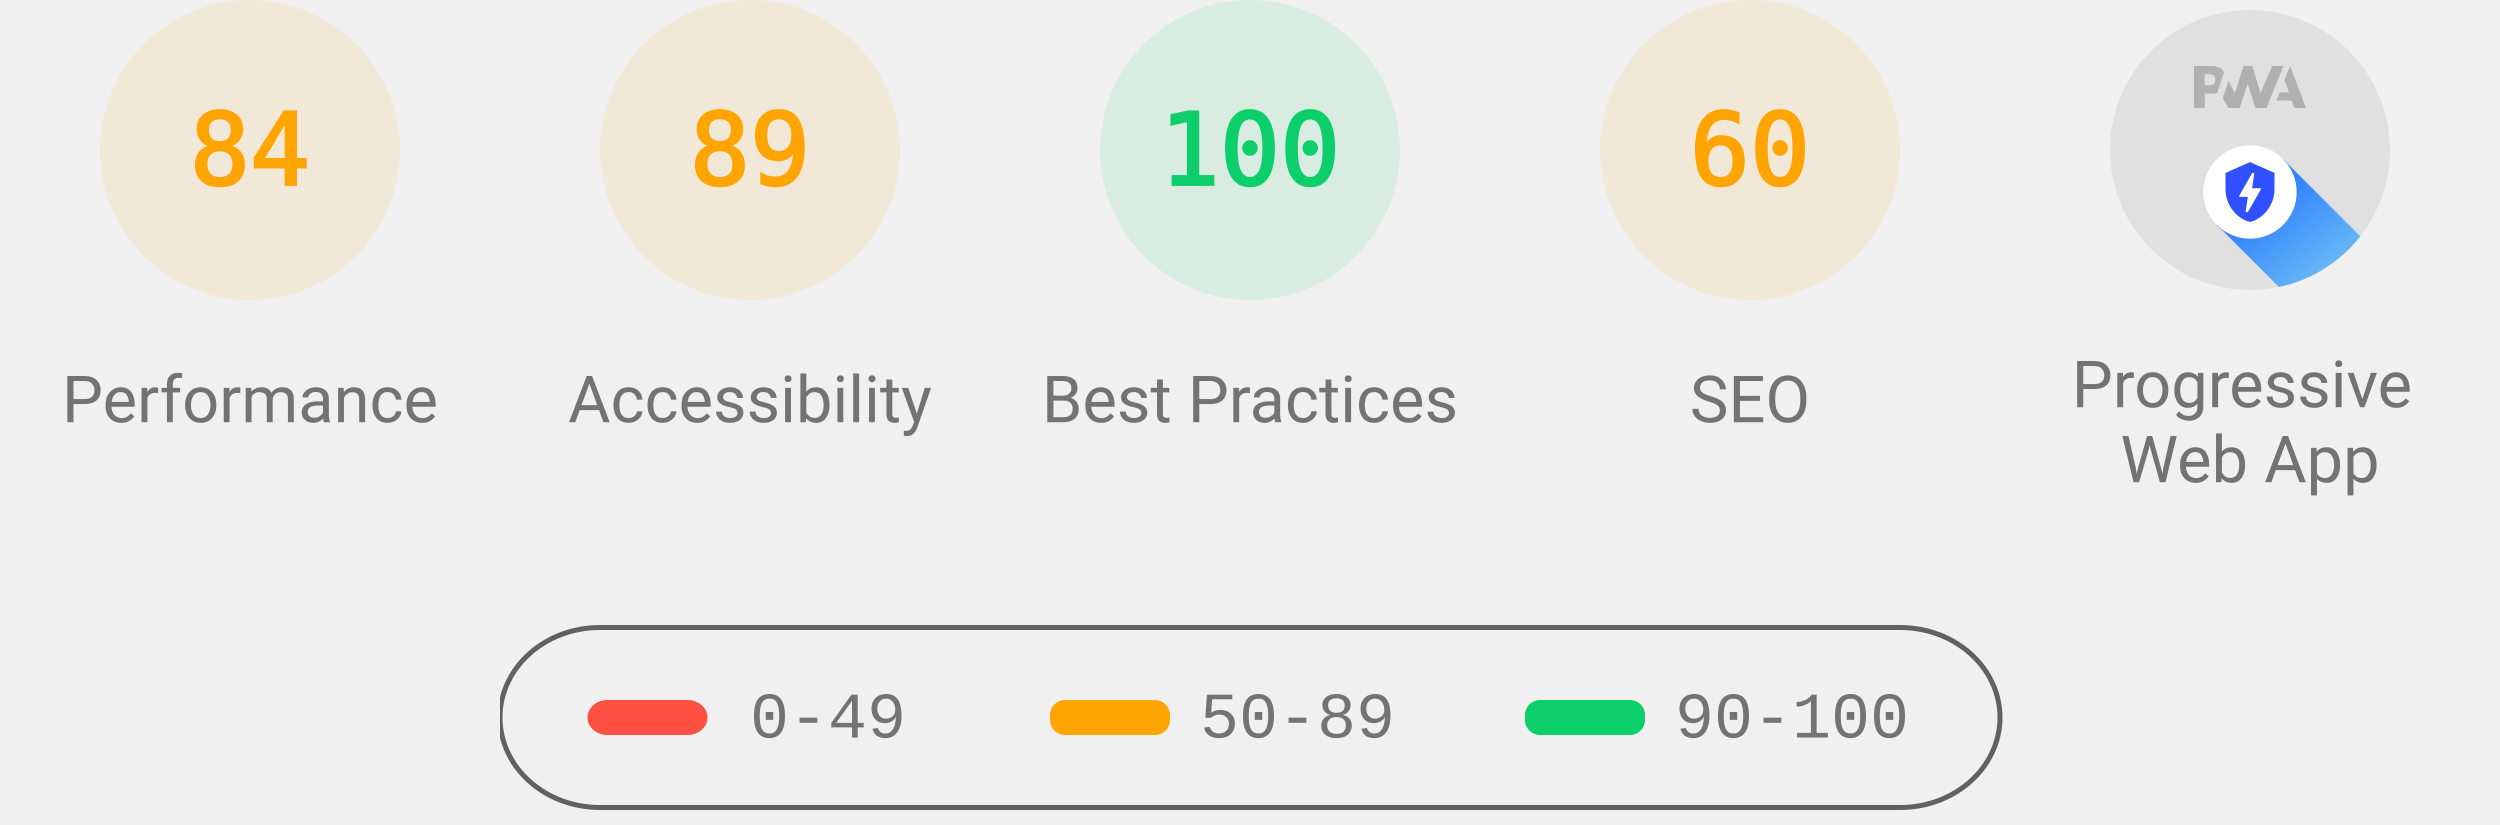
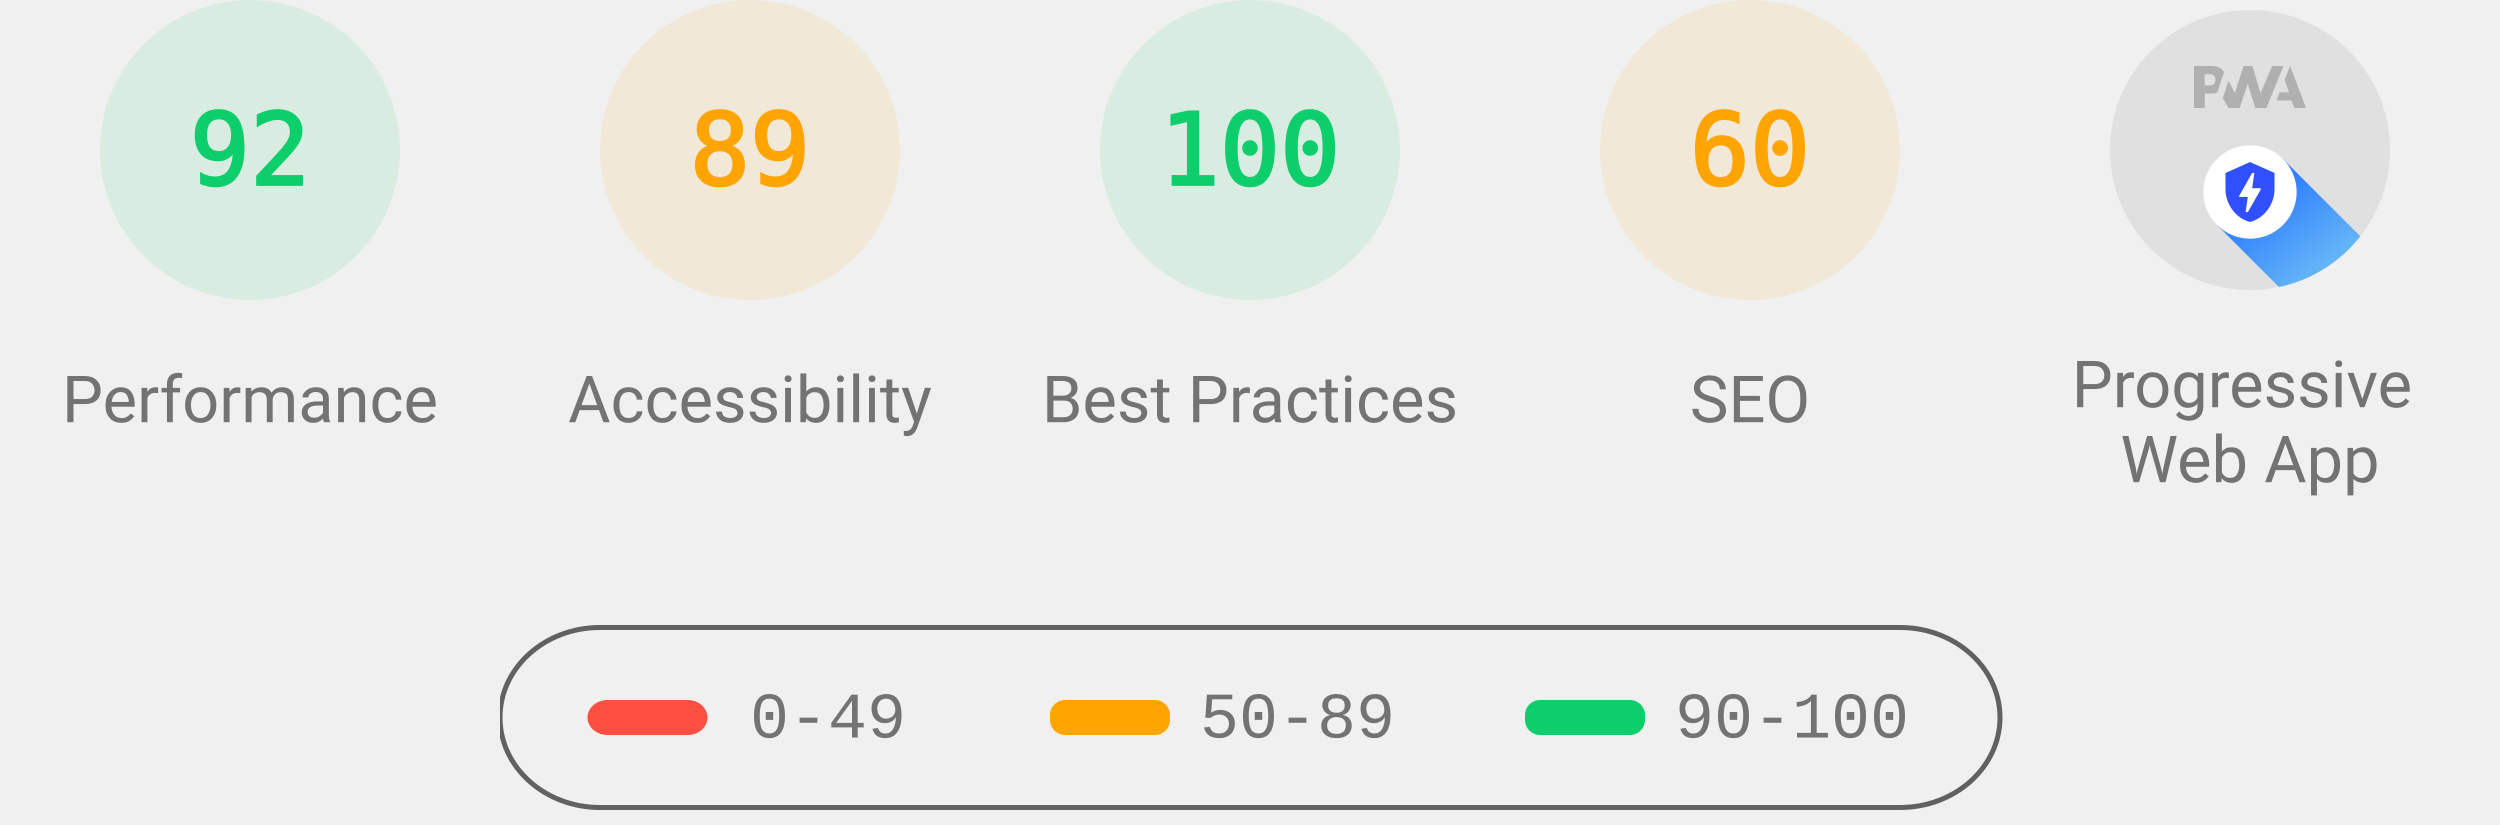
<svg xmlns="http://www.w3.org/2000/svg" class="theme--agnostic" fill="none" width="1000" height="330">
  <style>
			.gauge-base {
				opacity: 0.1
			}

			.gauge-arc {
				fill: none;
				animation-delay: 250ms;
				stroke-linecap: round;
				transform: rotate(-90deg);
				transform-origin: 100px 60px;
				animation: load-gauge 1s ease forwards
			}

			.guage-text {
				font-size: 40px;
				font-family: monospace;
				text-align: center
			}

			.guage-red {
				color: #ff4e42;
				fill: #ff4e42;
				stroke: #ff4e42
			}
			.guage-orange {
				color: #ffa400;
				fill: #ffa400;
				stroke: #ffa400
			}
			.guage-green {
				color: #0cce6b;
				fill: #0cce6b;
				stroke: #0cce6b
			}
			.theme--agnostic .guage-undefined {
				color: #5c5c5c;
				fill: #5c5c5c;
				stroke: #5c5c5c
			}
			.theme--light .guage-undefined {
				color: #1e1e1e;
				fill: #1e1e1e;
				stroke: #1e1e1e
			}
			.theme--dark .guage-undefined {
				color: #f5f5f5;
				fill: #f5f5f5;
				stroke: #f5f5f5
			}

			.guage-title {
				stroke: none;
				font-size: 26px;
				line-height: 26px;
				font-family: Roboto, Halvetica, Arial, sans-serif
			}
			.metric.guage-title {
				font-family: 'Courier New', Courier, monospace
			}
			.theme--agnostic .guage-title {
				color: #737373;
				fill: #737373
			}
			.theme--light .guage-title {
				color: #212121;
				fill: #212121
			}
			.theme--dark .guage-title {
				color: #f5f5f5;
				fill: #f5f5f5
			}

			@keyframes load-gauge {
				from {
					stroke-dasharray: 0 352.858
				}
			}
			.lh-gauge--pwa__disc {
				fill: #e0e0e0
			}
			.lh-gauge--pwa__logo {
				position: relative;
				fill: #b0b0b0
			}
			.lh-gauge--pwa__invisible {
				display: none
			}
			.lh-gauge--pwa__visible {
				display: inline
			}
			.guage-invisible {
				display: none
			}
			.lh-gauge--pwa__logo--primary-color {
				fill: #304ffe
			}
			.theme--agnostic .lh-gauge--pwa__logo--secondary-color {
				fill: #787878
			}
			.theme--light .lh-gauge--pwa__logo--secondary-color {
				fill: #3d3d3d
			}
			.theme--dark .lh-gauge--pwa__logo--secondary-color {
				fill: #d8b6b6
			}
			.theme--light #svg_2 {
				stroke: #00000022
			}
			.theme--agnostic #svg_2 {
				stroke: #616161
			}
			.theme--light #svg_2 {
				stroke: #00000022
			}
			.theme--dark #svg_2 {
				stroke: #f5f5f566
			}
		</style>
-   <svg class="guage-div guage-perf guage-orange" viewBox="0 0 200 200" width="200" height="200" x="0" y="0">
-     <circle class="gauge-base" r="56" cx="100" cy="60" stroke-width="8" />
-     <circle class="gauge-arc guage-arc-1" r="56" cx="100" cy="60" stroke-width="8" style="stroke-dasharray: 295.561, 351.858;" />
-     <text class="guage-text" x="100px" y="60px" alignment-baseline="central" dominant-baseline="central" text-anchor="middle">84</text>
+   <svg class="guage-div guage-perf guage-green" viewBox="0 0 200 200" width="200" height="200" x="0" y="0">
+     <circle class="gauge-base" r="56" cx="100" cy="60" stroke-width="8" />
+     <circle class="gauge-arc guage-arc-1" r="56" cx="100" cy="60" stroke-width="8" style="stroke-dasharray: 323.709, 351.858;" />
+     <text class="guage-text" x="100px" y="60px" alignment-baseline="central" dominant-baseline="central" text-anchor="middle">92</text>
    <text class="guage-title" x="100px" y="160px" alignment-baseline="central" dominant-baseline="central" text-anchor="middle">Performance</text>
  </svg>,<svg class="guage-div guage-perf guage-orange" viewBox="0 0 200 200" width="200" height="200" x="200" y="0">
    <circle class="gauge-base" r="56" cx="100" cy="60" stroke-width="8" />
    <circle class="gauge-arc guage-arc-1" r="56" cx="100" cy="60" stroke-width="8" style="stroke-dasharray: 313.154, 351.858;" />
    <text class="guage-text" x="100px" y="60px" alignment-baseline="central" dominant-baseline="central" text-anchor="middle">89</text>
    <text class="guage-title" x="100px" y="160px" alignment-baseline="central" dominant-baseline="central" text-anchor="middle">Accessibility</text>
  </svg>,<svg class="guage-div guage-perf guage-green" viewBox="0 0 200 200" width="200" height="200" x="400" y="0">
    <circle class="gauge-base" r="56" cx="100" cy="60" stroke-width="8" />
    <circle class="gauge-arc guage-arc-1" r="56" cx="100" cy="60" stroke-width="8" style="stroke-dasharray: 351.858, 351.858;" />
    <text class="guage-text" x="100px" y="60px" alignment-baseline="central" dominant-baseline="central" text-anchor="middle">100</text>
    <text class="guage-title" x="100px" y="160px" alignment-baseline="central" dominant-baseline="central" text-anchor="middle">Best Practices</text>
  </svg>,<svg class="guage-div guage-perf guage-orange" viewBox="0 0 200 200" width="200" height="200" x="600" y="0">
    <circle class="gauge-base" r="56" cx="100" cy="60" stroke-width="8" />
    <circle class="gauge-arc guage-arc-1" r="56" cx="100" cy="60" stroke-width="8" style="stroke-dasharray: 211.115, 351.858;" />
    <text class="guage-text" x="100px" y="60px" alignment-baseline="central" dominant-baseline="central" text-anchor="middle">60</text>
    <text class="guage-title" x="100px" y="160px" alignment-baseline="central" dominant-baseline="central" text-anchor="middle">SEO</text>
  </svg>,<svg class="guage-div guage-pwa" viewBox="0 0 200 200" width="200" height="200" x="800" y="0">
    <svg viewBox="0 0 60 60" width="112" height="112" x="44" y="4">
      <defs>
        <linearGradient id="lh-gauge--pwa__check-circle__gradient-0" x1="50%" y1="0%" x2="50%" y2="100%">
          <stop stop-color="#00C852" offset="0%" />
          <stop stop-color="#009688" offset="100%" />
        </linearGradient>
        <linearGradient id="lh-gauge--pwa__installable__shadow-gradient-0" x1="76.056%" x2="24.111%" y1="82.995%" y2="24.735%">
          <stop stop-color="#A5D6A7" offset="0%" />
          <stop stop-color="#80CBC4" offset="100%" />
        </linearGradient>
        <linearGradient id="lh-gauge--pwa__fast-reliable__shadow-gradient-0" x1="76.056%" y1="82.995%" x2="25.678%" y2="26.493%">
          <stop stop-color="#64B5F6" offset="0%" />
          <stop stop-color="#2979FF" offset="100%" />
        </linearGradient>
        <g id="lh-gauge--pwa__fast-reliable-badge-0">
          <circle fill="#FFFFFF" cx="10" cy="10" r="10" />
          <path fill="#304FFE" d="M10 3.58l5.25 2.34v3.5c0 3.23-2.24 6.26-5.25 7-3.01-.74-5.25-3.77-5.25-7v-3.5L10 3.58zm-.47 10.74l2.76-4.83.03-.07c.04-.08 0-.24-.22-.24h-1.64l.47-3.26h-.47l-2.7 4.77c-.02.01.05-.1-.04.05-.09.16-.1.31.18.31h1.63l-.47 3.27h.47z" />
        </g>
        <g id="lh-gauge--pwa__installable-badge-0">
          <circle fill="#FFFFFF" cx="10" cy="10" r="10" />
          <path fill="#009688" d="M10 4.167A5.835 5.835 0 0 0 4.167 10 5.835 5.835 0 0 0 10 15.833 5.835 5.835 0 0 0 15.833 10 5.835 5.835 0 0 0 10 4.167zm2.917 6.416h-2.334v2.334H9.417v-2.334H7.083V9.417h2.334V7.083h1.166v2.334h2.334v1.166z" />
        </g>
      </defs>
      <g stroke="none" fill-rule="nonzero">
        <circle class="lh-gauge--pwa__disc" cx="30" cy="30" r="30" />
        <g class="lh-gauge--pwa__logo">
          <path d="M35.66 19.39l.7-1.75h2L37.4 15 38.6 12l3.4 9h-2.51l-.58-1.61z" />
          <path d="M33.52 21l3.65-9h-2.42l-2.5 5.82L30.5 12h-1.86l-1.9 5.82-1.35-2.65-1.21 3.72L25.4 21h2.38l1.72-5.2 1.64 5.2z" />
          <path fill-rule="nonzero" d="M20.3 17.91h1.48c.45 0 .85-.05 1.2-.15l.39-1.18 1.07-3.3a2.64 2.64 0 0 0-.28-.37c-.55-.6-1.36-.91-2.42-.91H18v9h2.3V17.9zm1.96-3.84c.22.22.33.5.33.87 0 .36-.1.65-.29.87-.2.23-.59.35-1.15.35h-.86v-2.41h.87c.52 0 .89.1 1.1.32z" />
        </g>
        <rect class="lh-gauge--pwa__component lh-gauge--pwa__na-line lh-gauge--pwa__invisible" fill="#FFFFFF" x="20" y="32" width="20" height="4" rx="2" />
        <g class="lh-gauge--pwa__component lh-gauge--pwa__fast-reliable-badge lh-gauge--pwa__visible" transform="translate(20, 29)">
          <path fill="url(#lh-gauge--pwa__fast-reliable__shadow-gradient-0)" d="M33.63 19.49A30 30 0 0 1 16.2 30.36L3 17.14 17.14 3l16.49 16.49z" />
          <use href="#lh-gauge--pwa__fast-reliable-badge-0" />
        </g>
        <g class="lh-gauge--pwa__component lh-gauge--pwa__installable-badge lh-gauge--pwa__invisible" transform="translate(20, 29)">
          <path fill="url(#lh-gauge--pwa__installable__shadow-gradient-0)" d="M33.629 19.487c-4.272 5.453-10.391 9.39-17.415 10.869L3 17.142 17.142 3 33.63 19.487z" />
          <use href="#lh-gauge--pwa__installable-badge-0" />
        </g>
        <g class="lh-gauge--pwa__component lh-gauge--pwa__fast-reliable-installable-badges lh-gauge--pwa__invisible">
          <g transform="translate(8, 29)">
            <path fill="url(#lh-gauge--pwa__fast-reliable__shadow-gradient-0)" d="M16.321 30.463L3 17.143 17.142 3l22.365 22.365A29.864 29.864 0 0 1 22 31c-1.942 0-3.84-.184-5.679-.537z" />
            <use href="#lh-gauge--pwa__fast-reliable-badge-0" />
          </g>
          <g transform="translate(32, 29)">
            <path fill="url(#lh-gauge--pwa__installable__shadow-gradient-0)" d="M25.982 11.84a30.107 30.107 0 0 1-13.08 15.203L3 17.143 17.142 3l8.84 8.84z" />
            <use href="#lh-gauge--pwa__installable-badge-0" />
          </g>
        </g>
        <g class="lh-gauge--pwa__component lh-gauge--pwa__check-circle lh-gauge--pwa__invisible" transform="translate(18, 28)">
          <circle fill="#FFFFFF" cx="12" cy="12" r="12" />
          <path fill="url(#lh-gauge--pwa__check-circle__gradient-0)" d="M12 2a10 10 0 1 0 0 20 10 10 0 0 0 0-20zm-2 15l-5-5 1.41-1.41L10 14.17l7.59-7.59L19 8l-9 9z" />
        </g>
      </g>
    </svg>
    <text class="guage-title" y="160px" alignment-baseline="central" dominant-baseline="central" text-anchor="middle">
      <tspan x="100px" dy="-6px">Progressive</tspan>
      <tspan x="100px" dy="30px">Web App</tspan>
    </text>
  </svg>
  <svg width="604" height="76" x="200" y="250">
    <g>
      <rect fill="none" id="canvas_background" height="80" width="604" y="-1" x="-1" />
      <g display="none" overflow="visible" y="0" x="0" height="100%" width="100%" id="canvasGrid">
        <rect fill="url(#gridpattern)" stroke-width="0" y="0" x="0" height="100%" width="100%" />
      </g>
    </g>
    <g>
      <rect fill-opacity="0" stroke-width="2" rx="40" id="svg_2" height="72" width="600" y="1" x="0" fill="#000000" />
      <rect stroke="#000" rx="8" id="svg_3" height="14" width="48" y="30" x="35" stroke-opacity="null" stroke-width="0" fill="#ff4e42" />
      <rect stroke="#000" rx="6" id="svg_4" height="14" width="48" y="30" x="220" stroke-opacity="null" stroke-width="0" fill="#ffa400" />
      <rect stroke="#000" rx="6" id="svg_5" height="14" width="48" y="30" x="410" stroke-opacity="null" stroke-width="0" fill="#0cce6b" />
      <text class="metric guage-title" xml:space="preserve" text-anchor="start" font-size="26" id="svg_6" y="45" x="100" stroke-opacity="null" stroke-width="0" stroke="#000">0-49</text>
      <text class="metric guage-title" xml:space="preserve" text-anchor="start" font-size="26" id="svg_7" y="45" x="280" stroke-opacity="null" stroke-width="0" stroke="#000">50-89</text>
      <text class="metric guage-title" xml:space="preserve" text-anchor="start" font-size="26" id="svg_8" y="45" x="470" stroke-opacity="null" stroke-width="0" stroke="#000">90-100</text>
    </g>
  </svg>
</svg>
